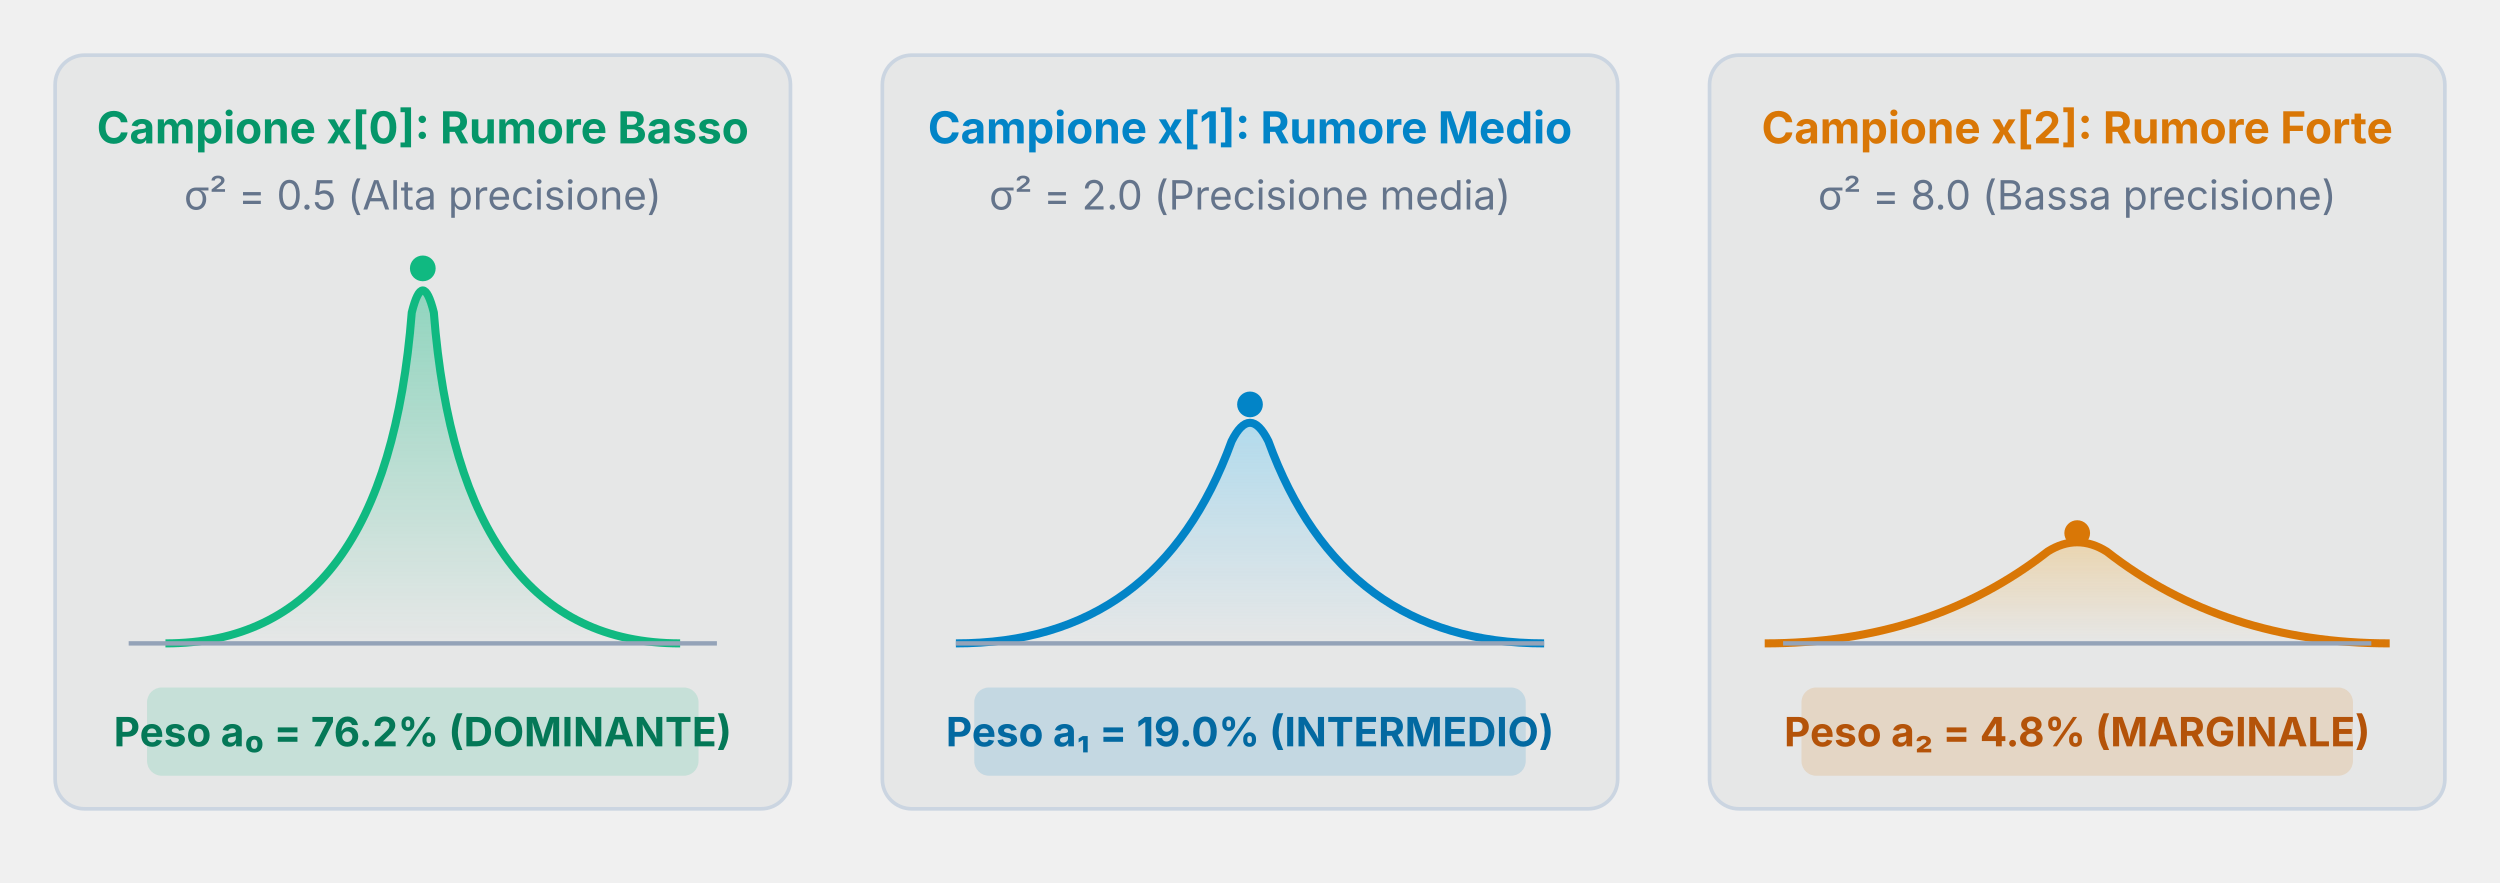
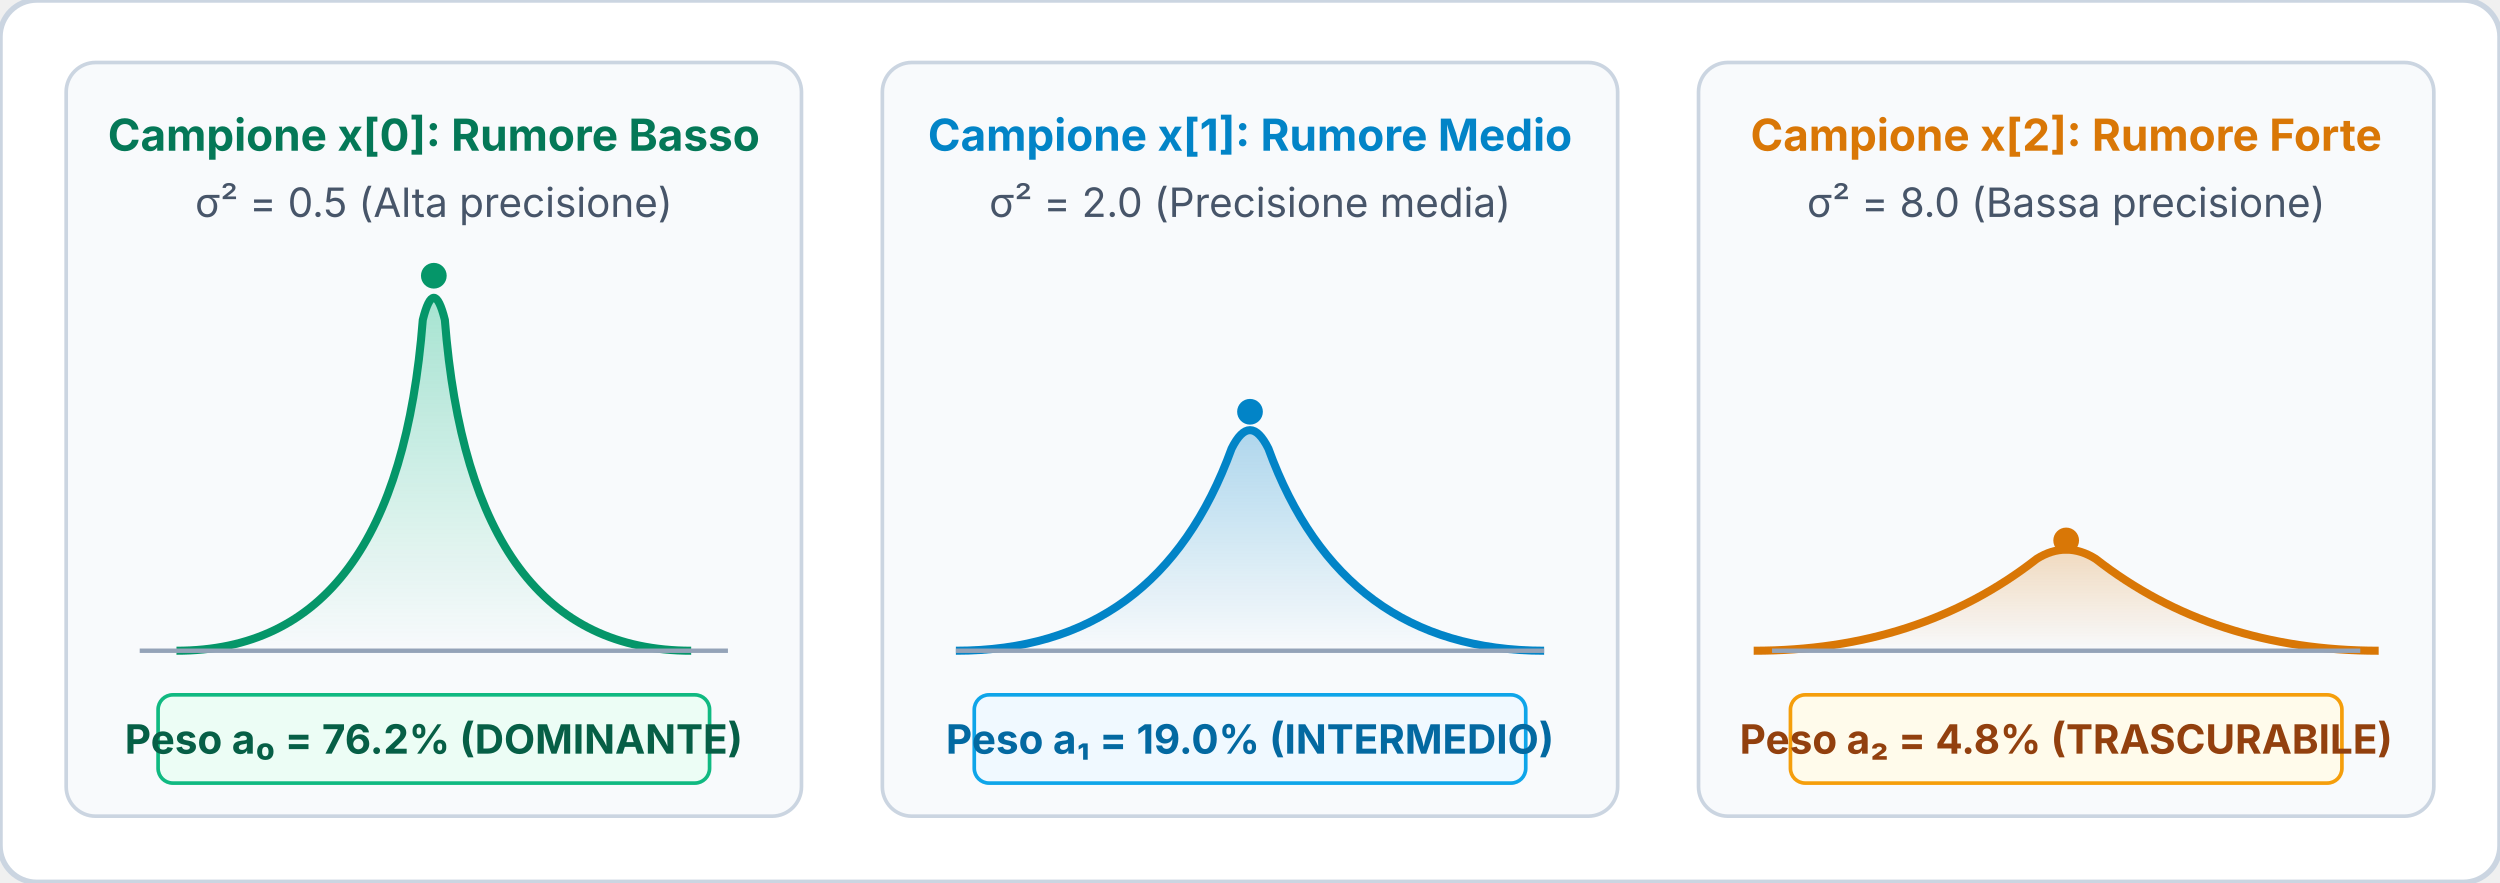
<svg xmlns="http://www.w3.org/2000/svg" width="100%" height="240" viewBox="0 0 680 240">
  <defs>
    <linearGradient id="sens1Grad" x1="0%" y1="0%" x2="0%" y2="100%">
-       <stop offset="0%" stop-color="#10b981" stop-opacity="0.4" />
+       <stop offset="0%" stop-color="#10b981" stop-opacity="0.35" />
      <stop offset="100%" stop-color="#10b981" stop-opacity="0.0" />
    </linearGradient>
    <linearGradient id="sens2Grad" x1="0%" y1="0%" x2="0%" y2="100%">
-       <stop offset="0%" stop-color="#38bdf8" stop-opacity="0.3" />
-       <stop offset="100%" stop-color="#38bdf8" stop-opacity="0.0" />
+       <stop offset="0%" stop-color="#0284c7" stop-opacity="0.30" />
+       <stop offset="100%" stop-color="#0284c7" stop-opacity="0.0" />
    </linearGradient>
    <linearGradient id="sens3Grad" x1="0%" y1="0%" x2="0%" y2="100%">
-       <stop offset="0%" stop-color="#f59e0b" stop-opacity="0.25" />
-       <stop offset="100%" stop-color="#f59e0b" stop-opacity="0.0" />
+       <stop offset="0%" stop-color="#d97706" stop-opacity="0.25" />
+       <stop offset="100%" stop-color="#d97706" stop-opacity="0.0" />
    </linearGradient>
    <marker id="arrowHead" viewBox="0 0 10 10" refX="5" refY="5" markerWidth="6" markerHeight="6" orient="auto-start-reverse">
-       <path d="M 0 0 L 10 5 L 0 10 z" fill="#94a3b8" />
+       <path d="M 0 0 L 10 5 L 0 10 z" fill="#64748b" />
    </marker>
  </defs>
-   <g transform="translate(15, 15)">
-     <rect x="0" y="0" width="200" height="205" rx="8" fill="#1e293b" fill-opacity="0.05" stroke="#cbd5e1" stroke-width="1" />
-     <text x="100" y="24" text-anchor="middle" font-family="system-ui, -apple-system, sans-serif" font-size="12" font-weight="bold" fill="#059669">Campione x[0]: Rumore Basso</text>
-     <text x="100" y="42" text-anchor="middle" font-family="system-ui, -apple-system, sans-serif" font-size="11" fill="#64748b">σ² = 0.5 (Alta precisione)</text>
+   <rect width="100%" height="100%" rx="10" fill="#ffffff" stroke="#cbd5e1" stroke-width="1.5" />
+   <g transform="translate(18, 17)">
+     <rect x="0" y="0" width="200" height="205" rx="8" fill="#f8fafc" stroke="#cbd5e1" stroke-width="1" />
+     <text x="100" y="24" text-anchor="middle" font-family="system-ui, -apple-system, sans-serif" font-size="12" font-weight="bold" fill="#047857">Campione x[0]: Rumore Basso</text>
+     <text x="100" y="42" text-anchor="middle" font-family="system-ui, -apple-system, sans-serif" font-size="11" fill="#475569">σ² = 0.5 (Alta precisione)</text>
    <path d="M 30 160 Q 90 160 97 70 Q 100 58 103 70 Q 110 160 170 160 Z" fill="url(#sens1Grad)" />
-     <path d="M 30 160 Q 90 160 97 70 Q 100 58 103 70 Q 110 160 170 160" stroke="#10b981" stroke-width="2.2" fill="none" />
+     <path d="M 30 160 Q 90 160 97 70 Q 100 58 103 70 Q 110 160 170 160" stroke="#059669" stroke-width="2.2" fill="none" />
    <line x1="20" y1="160" x2="180" y2="160" stroke="#94a3b8" stroke-width="1.2" />
-     <circle cx="100" cy="58" r="3.5" fill="#10b981" />
-     <rect x="25" y="172" width="150" height="24" rx="4" fill="#10b981" fill-opacity="0.15" />
-     <text x="100" y="188" text-anchor="middle" font-family="system-ui, -apple-system, sans-serif" font-size="11" font-weight="bold" fill="#047857">Peso a₀ = 76.2% (DOMINANTE)</text>
+     <circle cx="100" cy="58" r="3.5" fill="#059669" />
+     <rect x="25" y="172" width="150" height="24" rx="4" fill="#ecfdf5" stroke="#10b981" stroke-width="1" />
+     <text x="100" y="188" text-anchor="middle" font-family="system-ui, -apple-system, sans-serif" font-size="11" font-weight="bold" fill="#065f46">Peso a₀ = 76.2% (DOMINANTE)</text>
  </g>
-   <g transform="translate(240, 15)">
-     <rect x="0" y="0" width="200" height="205" rx="8" fill="#1e293b" fill-opacity="0.05" stroke="#cbd5e1" stroke-width="1" />
+   <g transform="translate(240, 17)">
+     <rect x="0" y="0" width="200" height="205" rx="8" fill="#f8fafc" stroke="#cbd5e1" stroke-width="1" />
    <text x="100" y="24" text-anchor="middle" font-family="system-ui, -apple-system, sans-serif" font-size="12" font-weight="bold" fill="#0284c7">Campione x[1]: Rumore Medio</text>
-     <text x="100" y="42" text-anchor="middle" font-family="system-ui, -apple-system, sans-serif" font-size="11" fill="#64748b">σ² = 2.0 (Precisione media)</text>
+     <text x="100" y="42" text-anchor="middle" font-family="system-ui, -apple-system, sans-serif" font-size="11" fill="#475569">σ² = 2.0 (Precisione media)</text>
    <path d="M 20 160 Q 75 160 95 105 Q 100 95 105 105 Q 125 160 180 160 Z" fill="url(#sens2Grad)" />
    <path d="M 20 160 Q 75 160 95 105 Q 100 95 105 105 Q 125 160 180 160" stroke="#0284c7" stroke-width="2.2" fill="none" />
    <line x1="20" y1="160" x2="180" y2="160" stroke="#94a3b8" stroke-width="1.2" />
    <circle cx="100" cy="95" r="3.5" fill="#0284c7" />
-     <rect x="25" y="172" width="150" height="24" rx="4" fill="#0284c7" fill-opacity="0.15" />
+     <rect x="25" y="172" width="150" height="24" rx="4" fill="#f0f9ff" stroke="#0ea5e9" stroke-width="1" />
    <text x="100" y="188" text-anchor="middle" font-family="system-ui, -apple-system, sans-serif" font-size="11" font-weight="bold" fill="#0369a1">Peso a₁ = 19.0% (INTERMEDIO)</text>
  </g>
-   <g transform="translate(465, 15)">
-     <rect x="0" y="0" width="200" height="205" rx="8" fill="#1e293b" fill-opacity="0.05" stroke="#cbd5e1" stroke-width="1" />
+   <g transform="translate(462, 17)">
+     <rect x="0" y="0" width="200" height="205" rx="8" fill="#f8fafc" stroke="#cbd5e1" stroke-width="1" />
    <text x="100" y="24" text-anchor="middle" font-family="system-ui, -apple-system, sans-serif" font-size="12" font-weight="bold" fill="#d97706">Campione x[2]: Rumore Forte</text>
-     <text x="100" y="42" text-anchor="middle" font-family="system-ui, -apple-system, sans-serif" font-size="11" fill="#64748b">σ² = 8.0 (Bassa precisione)</text>
+     <text x="100" y="42" text-anchor="middle" font-family="system-ui, -apple-system, sans-serif" font-size="11" fill="#475569">σ² = 8.0 (Bassa precisione)</text>
    <path d="M 15 160 Q 60 160 92 135 Q 100 130 108 135 Q 140 160 185 160 Z" fill="url(#sens3Grad)" />
    <path d="M 15 160 Q 60 160 92 135 Q 100 130 108 135 Q 140 160 185 160" stroke="#d97706" stroke-width="2.2" fill="none" />
    <line x1="20" y1="160" x2="180" y2="160" stroke="#94a3b8" stroke-width="1.2" />
    <circle cx="100" cy="130" r="3.5" fill="#d97706" />
-     <rect x="25" y="172" width="150" height="24" rx="4" fill="#d97706" fill-opacity="0.15" />
-     <text x="100" y="188" text-anchor="middle" font-family="system-ui, -apple-system, sans-serif" font-size="11" font-weight="bold" fill="#b45309">Peso a₂ = 4.8% (MARGINALE)</text>
+     <rect x="25" y="172" width="150" height="24" rx="4" fill="#fffbeb" stroke="#f59e0b" stroke-width="1" />
+     <text x="100" y="188" text-anchor="middle" font-family="system-ui, -apple-system, sans-serif" font-size="11" font-weight="bold" fill="#92400e">Peso a₂ = 4.8% (TRASCURABILE)</text>
  </g>
</svg>
